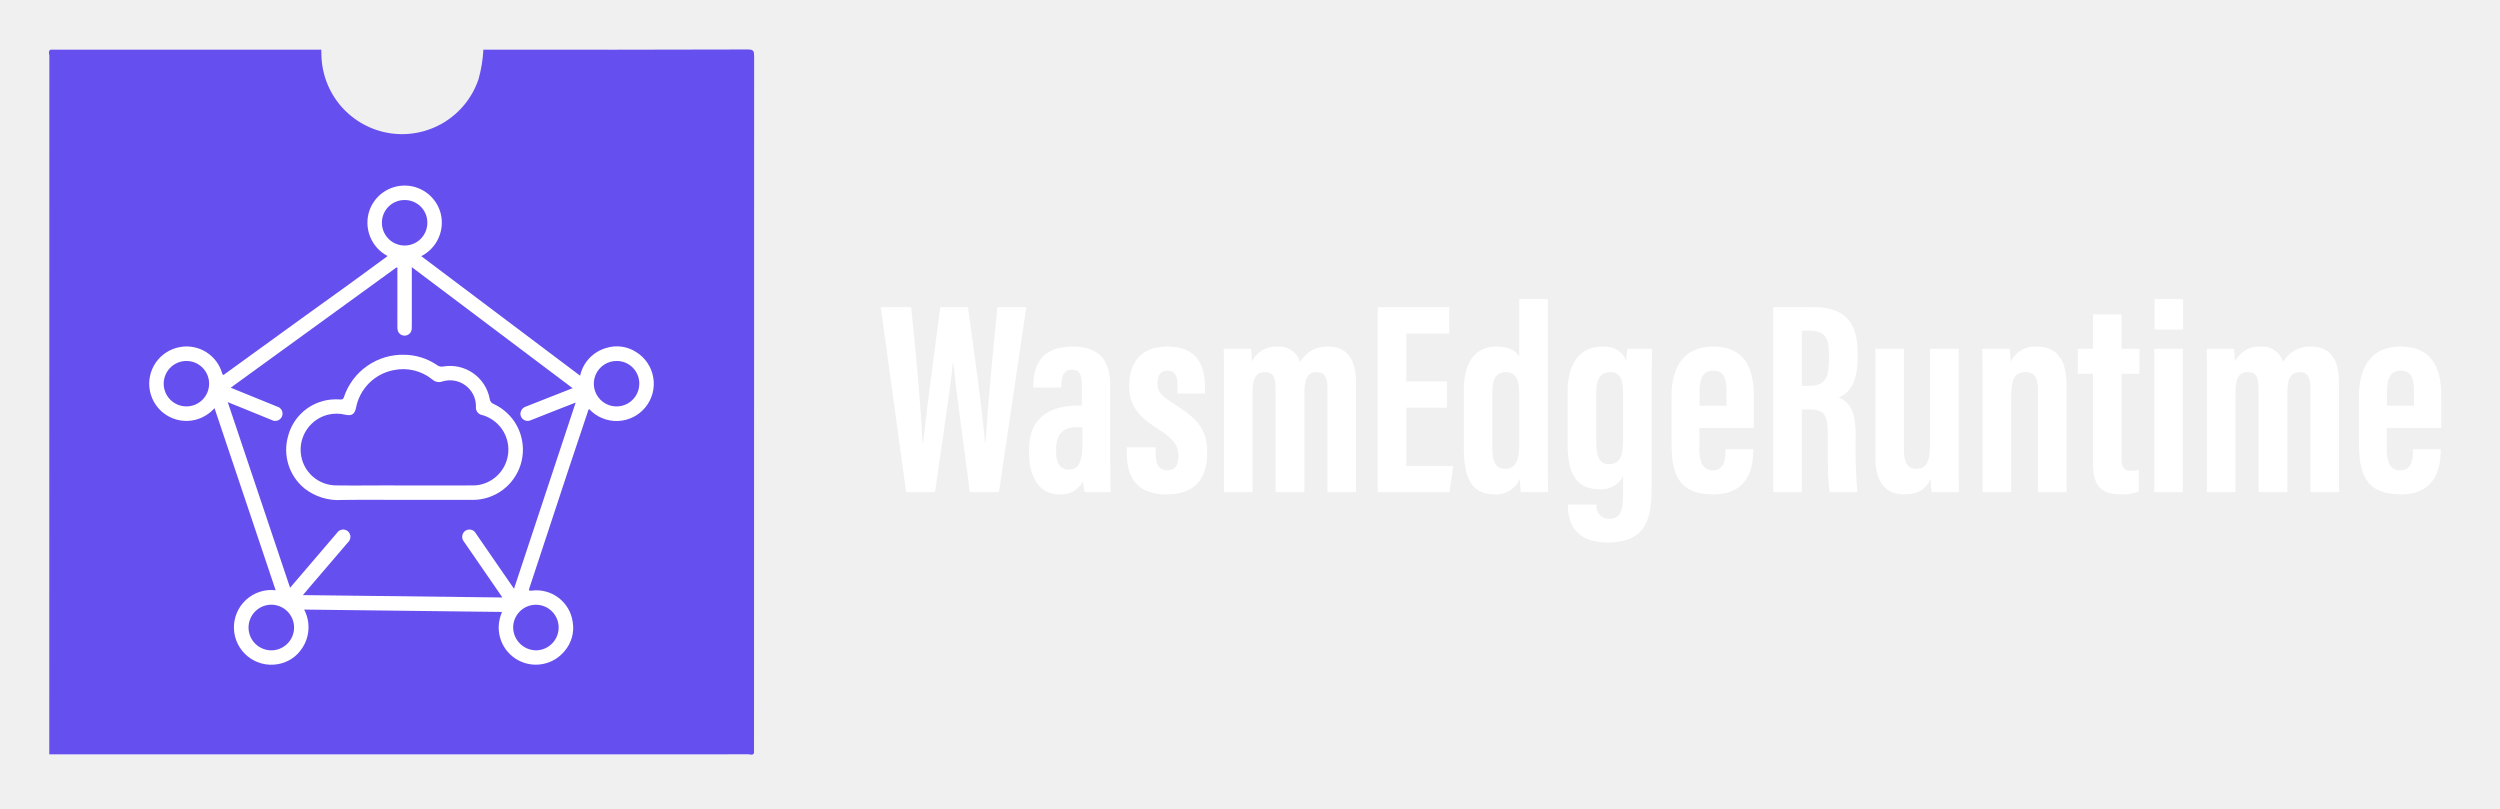
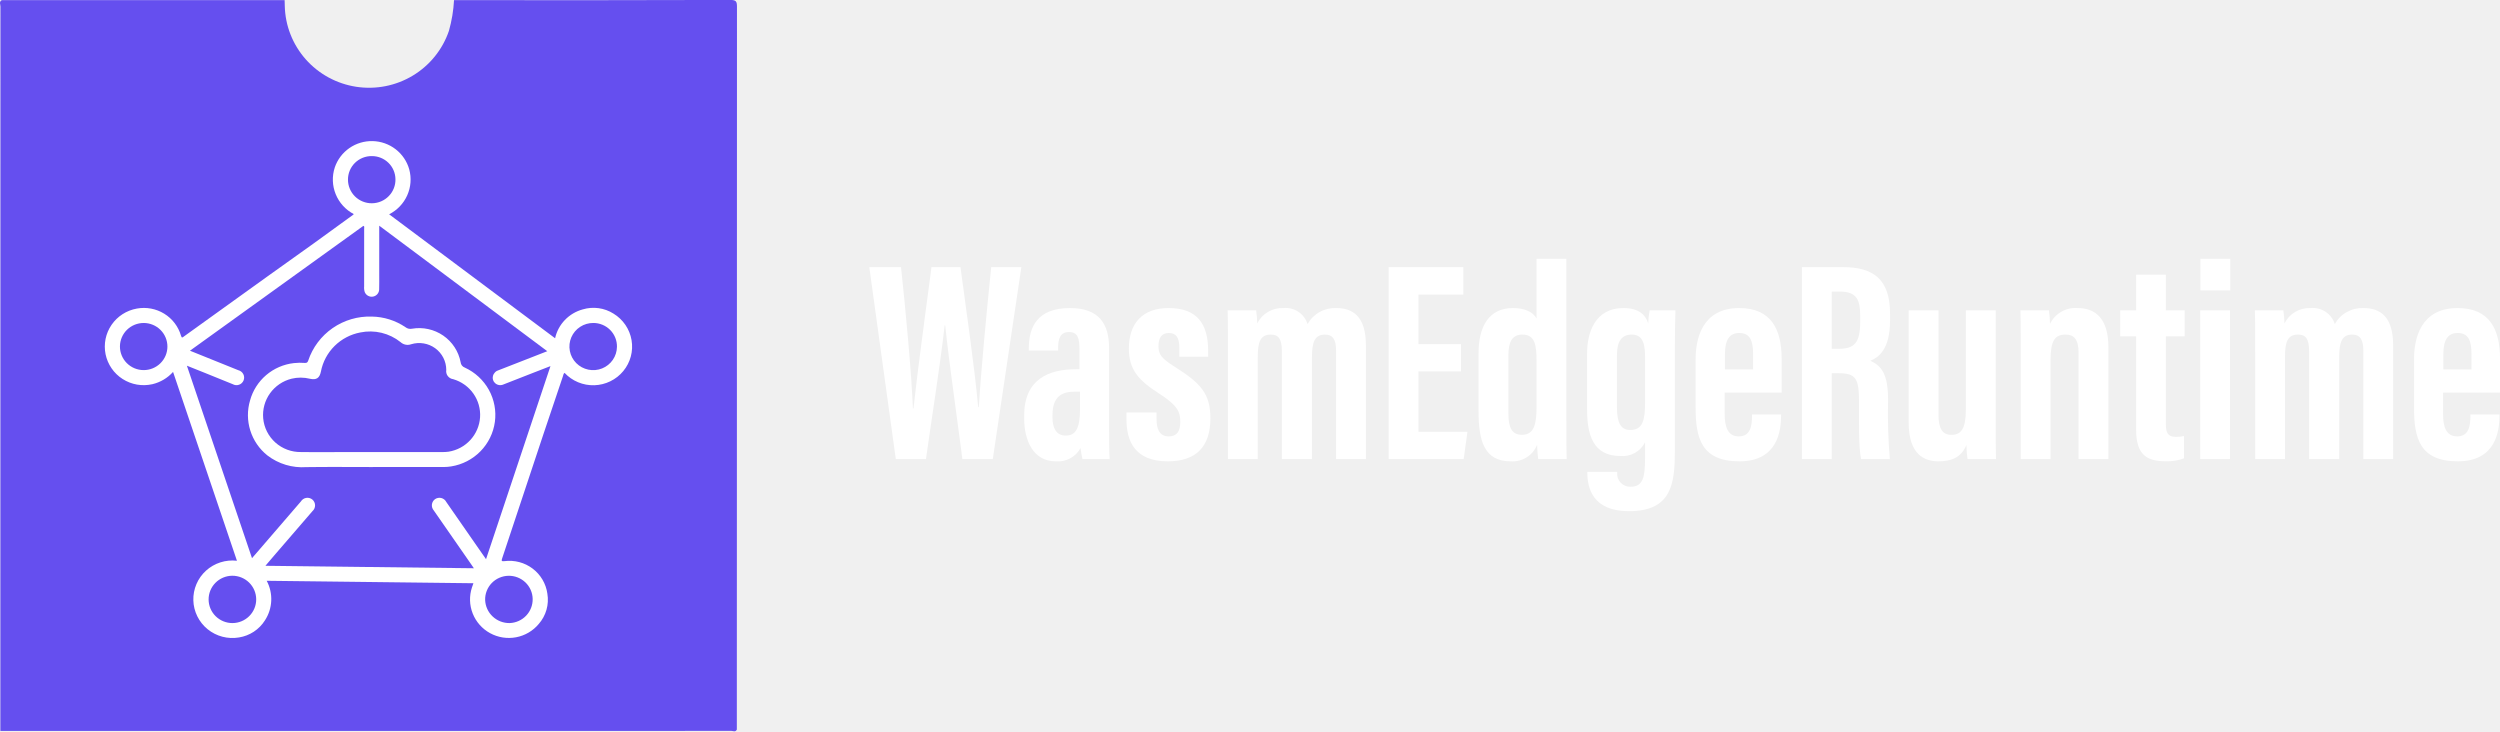
- <svg xmlns="http://www.w3.org/2000/svg" width="198" height="64" viewBox="0 0 198 64" fill="none">
-   <path d="M59.214 3.918C52.237 3.938 45.261 3.943 38.284 3.932C38.242 4.725 38.113 5.511 37.898 6.276C37.418 7.701 36.45 8.911 35.165 9.693C33.881 10.474 32.361 10.778 30.875 10.55C29.389 10.321 28.03 9.576 27.039 8.445C26.048 7.314 25.488 5.869 25.457 4.366C25.454 4.221 25.449 4.076 25.445 3.932H4.011C3.784 4.053 3.909 4.262 3.909 4.421C3.902 22.863 3.9 41.304 3.902 59.745H52.809C54.967 59.745 57.125 59.748 59.283 59.739C59.424 59.738 59.62 59.861 59.718 59.636C59.718 41.244 59.722 22.852 59.728 4.46C59.729 4.045 59.681 3.917 59.214 3.918Z" fill="#654FEF" />
-   <path d="M16.99 32.326C16.576 32.792 16.028 33.12 15.421 33.263C15.038 33.351 14.641 33.361 14.254 33.293C13.867 33.225 13.497 33.08 13.167 32.867C12.836 32.654 12.552 32.377 12.331 32.052C12.109 31.727 11.954 31.362 11.876 30.976C11.798 30.591 11.797 30.194 11.875 29.809C11.952 29.423 12.106 29.057 12.327 28.732C12.548 28.407 12.832 28.13 13.162 27.916C13.492 27.702 13.861 27.556 14.248 27.488C14.963 27.356 15.702 27.495 16.32 27.878C16.938 28.261 17.392 28.861 17.592 29.56C17.655 29.769 17.709 29.693 17.815 29.616C19.922 28.088 22.029 26.562 24.138 25.037C25.311 24.189 26.49 23.35 27.662 22.502C28.658 21.781 29.648 21.052 30.64 20.325C30.657 20.309 30.672 20.291 30.686 20.272C30.065 19.943 29.581 19.406 29.318 18.755C29.054 18.104 29.029 17.381 29.246 16.713C29.446 16.114 29.834 15.595 30.351 15.232C30.869 14.869 31.489 14.682 32.121 14.698C32.752 14.714 33.363 14.932 33.861 15.32C34.36 15.709 34.72 16.247 34.89 16.856C35.068 17.516 35.014 18.217 34.736 18.842C34.459 19.467 33.975 19.977 33.366 20.288L45.944 29.754C46.059 29.23 46.316 28.748 46.686 28.36C47.056 27.971 47.525 27.692 48.042 27.55C48.43 27.433 48.839 27.401 49.24 27.457C49.642 27.512 50.026 27.654 50.368 27.872C50.728 28.092 51.037 28.387 51.273 28.736C51.51 29.085 51.669 29.482 51.739 29.898C51.81 30.314 51.79 30.74 51.682 31.148C51.574 31.556 51.38 31.936 51.113 32.262C50.845 32.589 50.511 32.854 50.133 33.041C49.754 33.227 49.34 33.33 48.918 33.343C48.496 33.356 48.077 33.278 47.688 33.115C47.298 32.953 46.949 32.708 46.662 32.399C46.575 32.461 46.568 32.567 46.539 32.654C46.037 34.147 45.538 35.641 45.041 37.136C44.003 40.279 42.966 43.423 41.931 46.567C41.867 46.76 41.884 46.8 42.101 46.778C42.862 46.677 43.631 46.882 44.242 47.347C44.852 47.811 45.253 48.499 45.358 49.259C45.428 49.67 45.405 50.091 45.291 50.492C45.178 50.892 44.978 51.263 44.704 51.577C44.267 52.106 43.659 52.465 42.985 52.592C42.312 52.72 41.614 52.608 41.014 52.276C40.414 51.944 39.949 51.413 39.699 50.774C39.449 50.136 39.43 49.43 39.646 48.779C39.676 48.685 39.71 48.593 39.755 48.465L24.087 48.278C24.337 48.749 24.456 49.278 24.431 49.81C24.407 50.343 24.241 50.859 23.95 51.306C23.735 51.65 23.448 51.943 23.11 52.167C22.772 52.391 22.39 52.54 21.989 52.605C21.571 52.677 21.142 52.658 20.732 52.55C20.321 52.442 19.939 52.246 19.61 51.977C19.282 51.708 19.015 51.371 18.828 50.99C18.641 50.609 18.539 50.192 18.527 49.768C18.516 49.343 18.596 48.921 18.762 48.531C18.928 48.14 19.176 47.789 19.489 47.503C19.803 47.216 20.174 47.001 20.578 46.87C20.982 46.74 21.41 46.698 21.831 46.748C20.219 41.946 18.611 37.155 16.99 32.326ZM18.271 30.706C19.521 31.214 20.729 31.703 21.936 32.196C22.017 32.215 22.092 32.252 22.157 32.303C22.222 32.355 22.275 32.419 22.313 32.493C22.351 32.567 22.373 32.648 22.377 32.73C22.381 32.813 22.367 32.896 22.336 32.973C22.306 33.05 22.259 33.119 22.199 33.176C22.139 33.234 22.068 33.278 21.99 33.305C21.912 33.332 21.828 33.343 21.746 33.335C21.663 33.328 21.584 33.303 21.512 33.262C20.811 32.978 20.112 32.69 19.412 32.405C18.971 32.225 18.527 32.048 18.039 31.851C19.691 36.773 21.326 41.644 22.974 46.55C23.087 46.419 23.173 46.319 23.258 46.219C24.399 44.885 25.54 43.551 26.68 42.217C26.724 42.145 26.783 42.084 26.853 42.037C26.922 41.99 27.001 41.959 27.084 41.946C27.167 41.932 27.252 41.937 27.333 41.96C27.413 41.983 27.488 42.022 27.552 42.077C27.615 42.132 27.666 42.199 27.7 42.275C27.735 42.351 27.753 42.433 27.753 42.517C27.753 42.6 27.736 42.682 27.702 42.758C27.668 42.835 27.618 42.903 27.556 42.958C26.593 44.083 25.63 45.208 24.666 46.333C24.449 46.587 24.235 46.843 23.99 47.132L39.788 47.32C39.688 47.172 39.619 47.069 39.549 46.967C38.614 45.612 37.68 44.257 36.746 42.901C36.693 42.84 36.654 42.768 36.63 42.69C36.606 42.613 36.599 42.531 36.608 42.45C36.617 42.37 36.643 42.292 36.684 42.222C36.725 42.152 36.78 42.091 36.846 42.043C36.914 41.995 36.992 41.963 37.075 41.948C37.157 41.933 37.242 41.936 37.323 41.957C37.404 41.978 37.48 42.016 37.545 42.069C37.61 42.121 37.662 42.188 37.699 42.263C38.42 43.311 39.142 44.359 39.865 45.406C40.137 45.8 40.41 46.193 40.71 46.628C42.344 41.694 43.961 36.811 45.593 31.883C45.114 32.07 44.684 32.237 44.254 32.406C43.512 32.698 42.77 32.99 42.029 33.284C41.926 33.331 41.812 33.347 41.7 33.329C41.588 33.312 41.483 33.261 41.4 33.185C41.324 33.119 41.268 33.032 41.239 32.936C41.209 32.84 41.207 32.737 41.233 32.64C41.261 32.531 41.317 32.431 41.397 32.351C41.476 32.271 41.576 32.214 41.685 32.186C42.404 31.903 43.122 31.621 43.84 31.338C44.332 31.145 44.824 30.951 45.352 30.744L32.616 21.158C32.616 22.442 32.616 23.656 32.616 24.87C32.616 25.261 32.622 25.652 32.61 26.043C32.604 26.171 32.554 26.293 32.47 26.39C32.386 26.486 32.271 26.551 32.145 26.574C32.019 26.597 31.889 26.576 31.776 26.516C31.663 26.455 31.573 26.358 31.523 26.241C31.475 26.098 31.458 25.948 31.472 25.798C31.471 24.317 31.474 22.835 31.473 21.354C31.473 21.296 31.516 21.22 31.415 21.171L18.271 30.706ZM50.632 30.405C50.636 30.168 50.593 29.933 50.505 29.713C50.417 29.492 50.286 29.292 50.12 29.123C49.954 28.954 49.756 28.819 49.537 28.727C49.319 28.636 49.084 28.588 48.847 28.588C48.491 28.585 48.142 28.687 47.844 28.883C47.546 29.078 47.312 29.357 47.173 29.685C47.034 30.013 46.995 30.375 47.061 30.725C47.128 31.075 47.296 31.397 47.546 31.651C47.796 31.905 48.115 32.08 48.464 32.153C48.813 32.225 49.175 32.193 49.505 32.059C49.836 31.926 50.119 31.698 50.32 31.403C50.52 31.109 50.629 30.762 50.632 30.405V30.405ZM16.563 30.39C16.563 29.914 16.375 29.457 16.04 29.12C15.704 28.782 15.249 28.591 14.773 28.589C14.297 28.586 13.839 28.773 13.5 29.107C13.162 29.441 12.969 29.896 12.964 30.372C12.962 30.609 13.007 30.843 13.096 31.063C13.185 31.283 13.316 31.483 13.483 31.651C13.649 31.82 13.847 31.954 14.065 32.046C14.283 32.138 14.518 32.186 14.755 32.187C14.991 32.188 15.226 32.143 15.445 32.053C15.665 31.963 15.864 31.831 16.032 31.664C16.2 31.497 16.333 31.299 16.424 31.08C16.515 30.861 16.562 30.627 16.563 30.39V30.39ZM32.055 15.843C31.818 15.84 31.582 15.884 31.363 15.973C31.143 16.062 30.943 16.194 30.775 16.361C30.607 16.528 30.474 16.726 30.383 16.945C30.292 17.164 30.246 17.399 30.247 17.636C30.246 17.875 30.292 18.111 30.383 18.332C30.474 18.552 30.608 18.753 30.777 18.921C30.946 19.09 31.146 19.223 31.367 19.313C31.588 19.403 31.825 19.448 32.064 19.446C32.302 19.443 32.538 19.394 32.757 19.299C32.977 19.205 33.175 19.068 33.341 18.896C33.506 18.725 33.636 18.522 33.723 18.3C33.81 18.077 33.851 17.84 33.845 17.602C33.839 17.131 33.647 16.683 33.312 16.354C32.976 16.024 32.525 15.841 32.055 15.842V15.843ZM44.245 49.664C44.241 49.427 44.19 49.193 44.094 48.975C43.999 48.758 43.862 48.562 43.691 48.398C43.52 48.233 43.318 48.104 43.097 48.018C42.876 47.932 42.64 47.891 42.403 47.896C42.166 47.901 41.932 47.953 41.715 48.049C41.498 48.145 41.303 48.283 41.139 48.455C40.975 48.627 40.847 48.829 40.762 49.05C40.677 49.272 40.636 49.508 40.642 49.745C40.66 50.223 40.865 50.675 41.212 51.005C41.559 51.334 42.022 51.515 42.5 51.507C42.975 51.49 43.423 51.287 43.749 50.942C44.076 50.597 44.254 50.139 44.245 49.664V49.664ZM21.467 47.892C20.99 47.899 20.535 48.094 20.201 48.434C19.867 48.775 19.681 49.234 19.684 49.711C19.687 50.188 19.878 50.645 20.217 50.981C20.555 51.318 21.012 51.507 21.489 51.508C21.727 51.507 21.963 51.459 22.182 51.367C22.401 51.276 22.601 51.141 22.768 50.972C22.935 50.803 23.068 50.603 23.157 50.383C23.247 50.162 23.293 49.926 23.291 49.689C23.29 49.451 23.241 49.215 23.149 48.996C23.056 48.777 22.921 48.579 22.752 48.412C22.582 48.245 22.381 48.113 22.161 48.024C21.941 47.935 21.704 47.89 21.467 47.892Z" fill="white" />
-   <path d="M32.133 39.591C30.453 39.591 28.772 39.573 27.091 39.597C26.029 39.672 24.976 39.353 24.134 38.7C23.526 38.209 23.076 37.547 22.843 36.799C22.61 36.052 22.605 35.252 22.827 34.501C23.032 33.748 23.458 33.074 24.05 32.566C24.642 32.058 25.374 31.74 26.149 31.652C26.422 31.621 26.697 31.617 26.971 31.639C27.113 31.644 27.18 31.619 27.233 31.465C27.566 30.458 28.215 29.586 29.085 28.979C29.954 28.372 30.997 28.063 32.057 28.099C32.969 28.114 33.857 28.398 34.61 28.913C34.677 28.966 34.755 29.004 34.839 29.023C34.922 29.043 35.009 29.045 35.093 29.028C35.921 28.883 36.773 29.07 37.464 29.549C38.154 30.028 38.629 30.759 38.784 31.585C38.793 31.677 38.827 31.764 38.883 31.836C38.939 31.909 39.014 31.964 39.1 31.995C39.875 32.352 40.514 32.948 40.925 33.696C41.335 34.444 41.494 35.304 41.379 36.149C41.264 36.994 40.88 37.78 40.285 38.391C39.689 39.002 38.913 39.405 38.071 39.541C37.883 39.573 37.692 39.589 37.501 39.59C36.602 39.592 35.703 39.59 34.804 39.59C33.914 39.59 33.024 39.59 32.133 39.59L32.133 39.591ZM32.725 38.448C33.491 38.448 34.257 38.448 35.022 38.448C35.797 38.448 36.571 38.449 37.345 38.446C37.519 38.452 37.694 38.443 37.867 38.418C38.505 38.317 39.09 38.001 39.524 37.523C39.959 37.045 40.218 36.434 40.258 35.789C40.299 35.144 40.119 34.505 39.748 33.976C39.377 33.447 38.837 33.06 38.217 32.879C38.136 32.868 38.058 32.841 37.987 32.799C37.917 32.758 37.855 32.702 37.807 32.636C37.758 32.57 37.723 32.495 37.704 32.415C37.685 32.335 37.683 32.253 37.696 32.172C37.696 31.85 37.62 31.533 37.475 31.246C37.33 30.96 37.119 30.711 36.86 30.52C36.601 30.33 36.301 30.202 35.984 30.149C35.667 30.096 35.342 30.117 35.035 30.213C34.9 30.262 34.754 30.273 34.613 30.245C34.472 30.216 34.342 30.15 34.236 30.053C33.814 29.711 33.321 29.467 32.793 29.339C32.265 29.211 31.715 29.202 31.183 29.312C30.443 29.453 29.762 29.814 29.229 30.347C28.696 30.881 28.336 31.562 28.195 32.302C28.097 32.8 27.846 32.96 27.361 32.848C26.907 32.734 26.431 32.733 25.976 32.843C25.316 33.008 24.736 33.403 24.341 33.957C23.946 34.511 23.761 35.187 23.82 35.865C23.883 36.578 24.214 37.24 24.745 37.719C25.277 38.197 25.97 38.457 26.686 38.445C27.109 38.446 27.532 38.458 27.956 38.454C29.546 38.44 31.135 38.448 32.725 38.448V38.448Z" fill="white" />
-   <path d="M71.765 38.979L69.758 24.325H72.161C72.5 27.487 72.951 32.349 73.064 35.116H73.105C73.441 32.014 74.054 27.535 74.469 24.325H76.668C77.103 27.643 77.713 31.782 78.01 35.015H78.057C78.23 32.153 78.659 27.645 78.997 24.325H81.282L79.117 38.979H76.811C76.397 35.693 75.823 31.784 75.51 28.769H75.468C75.128 31.848 74.489 35.82 74.051 38.979H71.765Z" fill="white" />
-   <path d="M87.93 36.654C87.93 37.37 87.933 38.547 87.974 38.979H85.909C85.863 38.766 85.783 38.308 85.764 38.147C85.583 38.478 85.309 38.75 84.977 38.929C84.644 39.108 84.266 39.187 83.89 39.155C82.183 39.155 81.494 37.573 81.494 35.86V35.662C81.494 32.864 83.379 32.12 85.426 32.12H85.686V30.671C85.686 29.781 85.58 29.281 84.891 29.281C84.222 29.281 84.067 29.803 84.067 30.508V30.694H81.845V30.547C81.845 28.904 82.476 27.448 84.972 27.448C87.163 27.448 87.93 28.657 87.93 30.492V36.654ZM85.728 33.832H85.351C84.32 33.832 83.641 34.222 83.641 35.638V35.816C83.641 36.617 83.932 37.187 84.637 37.187C85.393 37.187 85.728 36.664 85.728 35.133V33.832Z" fill="white" />
-   <path d="M91.529 35.425V35.944C91.529 36.644 91.726 37.25 92.449 37.25C93.063 37.25 93.326 36.877 93.326 36.12C93.326 35.387 93.118 34.88 91.743 33.993C90.182 32.989 89.43 32.166 89.43 30.542C89.43 28.622 90.461 27.448 92.438 27.448C94.584 27.448 95.437 28.632 95.437 30.713V31.167H93.254V30.467C93.254 29.677 92.989 29.353 92.452 29.353C91.895 29.353 91.674 29.758 91.674 30.358C91.674 30.993 91.887 31.283 92.919 31.943C94.907 33.207 95.608 34.011 95.608 35.87C95.608 38.044 94.517 39.155 92.383 39.155C89.831 39.155 89.247 37.551 89.247 35.93V35.425H91.529Z" fill="white" />
-   <path d="M96.938 30.916C96.938 28.656 96.938 28.137 96.916 27.624H99.074C99.125 27.955 99.153 28.289 99.156 28.624C99.339 28.255 99.624 27.948 99.978 27.739C100.333 27.53 100.74 27.429 101.151 27.448C101.549 27.411 101.948 27.513 102.279 27.736C102.611 27.96 102.855 28.291 102.971 28.673C103.185 28.287 103.502 27.967 103.887 27.751C104.272 27.535 104.71 27.43 105.152 27.448C106.385 27.448 107.394 28.07 107.394 30.289V38.979H105.134V30.702C105.134 29.91 104.925 29.474 104.289 29.474C103.494 29.474 103.306 30.09 103.306 31.211V38.979H101.026V30.756C101.026 29.722 100.719 29.474 100.176 29.474C99.37 29.474 99.198 30.095 99.198 31.179V38.979H96.938V30.916Z" fill="white" />
-   <path d="M114.599 32.285H111.378V36.901H115.091L114.804 38.979H109.118V24.325H114.777V26.422H111.378V30.206H114.599L114.599 32.285Z" fill="white" />
-   <path d="M122.587 23.686V35.831C122.587 37.561 122.587 38.362 122.609 38.979H120.451C120.409 38.693 120.368 38.079 120.368 37.899C120.21 38.294 119.931 38.627 119.571 38.853C119.211 39.079 118.789 39.184 118.366 39.155C116.326 39.155 115.932 37.527 115.932 35.327V30.881C115.932 28.906 116.686 27.448 118.538 27.448C119.296 27.448 120.016 27.671 120.327 28.249V23.686H122.587ZM118.195 31.021V35.51C118.195 36.558 118.443 37.129 119.223 37.129C120.147 37.129 120.327 36.302 120.327 35.005V31.511C120.327 30.282 120.215 29.474 119.251 29.474C118.465 29.474 118.195 30.07 118.195 31.021V31.021Z" fill="white" />
-   <path d="M130.81 38.346C130.81 40.864 130.567 42.962 127.333 42.962C124.63 42.962 124.175 41.265 124.175 40.006V39.959H126.438V40.009C126.424 40.149 126.44 40.291 126.485 40.424C126.53 40.557 126.603 40.68 126.7 40.783C126.796 40.886 126.913 40.967 127.043 41.021C127.174 41.075 127.314 41.1 127.455 41.096C128.393 41.096 128.55 40.376 128.55 38.944V37.704C128.38 38.046 128.11 38.328 127.776 38.514C127.443 38.701 127.061 38.782 126.68 38.747C124.611 38.747 124.158 37.139 124.158 35.189V30.9C124.158 29.356 124.739 27.448 126.919 27.448C128.113 27.448 128.603 28.005 128.793 28.625C128.799 28.289 128.834 27.954 128.897 27.624H130.854C130.832 28.324 130.81 29.264 130.81 30.461L130.81 38.346ZM126.421 31.038V35.024C126.421 36.178 126.691 36.761 127.425 36.761C128.389 36.761 128.553 36.002 128.553 34.61V31.283C128.553 30.317 128.455 29.474 127.542 29.474C126.818 29.474 126.421 29.937 126.421 31.038Z" fill="white" />
-   <path d="M134.587 33.903V35.571C134.587 36.448 134.79 37.25 135.647 37.25C136.548 37.25 136.659 36.444 136.659 35.628V35.574H138.861V35.625C138.861 36.817 138.607 39.155 135.7 39.155C132.808 39.155 132.384 37.363 132.384 35.068V31.347C132.384 29.794 132.874 27.448 135.689 27.448C138.113 27.448 138.902 29.083 138.902 31.33V33.903H134.587ZM136.739 32.133V30.971C136.739 29.921 136.497 29.353 135.686 29.353C134.958 29.353 134.606 29.87 134.606 30.973V32.133H136.739Z" fill="white" />
-   <path d="M142.701 32.426V38.979H140.44V24.325H143.571C145.801 24.325 147.117 25.218 147.117 27.856V28.414C147.117 30.666 146.193 31.239 145.626 31.471C146.48 31.872 146.969 32.488 146.969 34.477C146.93 35.979 146.975 37.482 147.103 38.979H144.92C144.726 38.094 144.767 35.687 144.767 34.622C144.767 32.836 144.537 32.426 143.225 32.426H142.701ZM142.701 30.56H143.219C144.415 30.56 144.854 30.109 144.854 28.516V28.013C144.854 26.88 144.62 26.191 143.339 26.191H142.701V30.56Z" fill="white" />
-   <path d="M155.125 35.663C155.125 37.333 155.125 38.384 155.147 38.979H152.989C152.938 38.623 152.91 38.263 152.906 37.903C152.505 38.895 151.717 39.155 150.788 39.155C149.731 39.155 148.53 38.648 148.53 36.2V27.624H150.79V35.614C150.79 36.658 151.091 37.132 151.769 37.132C152.506 37.132 152.865 36.668 152.865 35.19V27.624H155.125L155.125 35.663Z" fill="white" />
-   <path d="M157.022 31.127C157.022 28.82 157.022 28.139 157 27.624H159.158C159.209 27.966 159.237 28.311 159.241 28.657C159.427 28.268 159.727 27.944 160.101 27.729C160.474 27.513 160.904 27.415 161.334 27.448C162.715 27.448 163.667 28.287 163.667 30.432V38.979H161.406V30.859C161.406 29.834 161.053 29.474 160.43 29.474C159.625 29.474 159.282 29.902 159.282 31.444V38.979H157.022V31.127Z" fill="white" />
-   <path d="M164.561 27.624H165.767V24.898H168.024V27.624H169.448V29.606H168.024V36.32C168.024 36.857 168.098 37.286 168.783 37.286C168.991 37.29 169.198 37.268 169.399 37.22V38.924C168.96 39.092 168.491 39.168 168.02 39.15C166.601 39.15 165.767 38.691 165.767 36.725V29.606H164.561V27.624Z" fill="white" />
-   <path d="M170.622 27.624H172.883V38.979H170.622V27.624ZM170.642 23.686H172.902V26.101H170.642V23.686Z" fill="white" />
-   <path d="M174.79 30.916C174.79 28.656 174.79 28.136 174.768 27.624H176.927C176.978 27.955 177.005 28.289 177.009 28.624C177.191 28.255 177.477 27.948 177.831 27.739C178.186 27.53 178.593 27.429 179.004 27.448C179.402 27.411 179.801 27.513 180.132 27.736C180.464 27.96 180.708 28.291 180.823 28.673C181.037 28.287 181.355 27.967 181.74 27.751C182.125 27.535 182.563 27.43 183.005 27.448C184.238 27.448 185.247 28.07 185.247 30.289V38.979H182.987V30.702C182.987 29.91 182.778 29.474 182.142 29.474C181.347 29.474 181.158 30.09 181.158 31.211V38.979H178.879V30.756C178.879 29.722 178.572 29.474 178.029 29.474C177.222 29.474 177.05 30.095 177.05 31.179V38.979H174.79V30.916Z" fill="white" />
-   <path d="M189.033 33.903V35.571C189.033 36.448 189.235 37.25 190.094 37.25C190.994 37.25 191.105 36.444 191.105 35.628V35.574H193.307V35.625C193.307 36.817 193.053 39.155 190.146 39.155C187.254 39.155 186.83 37.363 186.83 35.068V31.347C186.83 29.794 187.32 27.448 190.135 27.448C192.559 27.448 193.348 29.083 193.348 31.33V33.903H189.033ZM191.185 32.133V30.971C191.185 29.921 190.943 29.353 190.132 29.353C189.404 29.353 189.052 29.87 189.052 30.973V32.133H191.185Z" fill="white" />
+ <svg xmlns="http://www.w3.org/2000/svg" fill="none" viewBox="4.52 -0.46 221.05 64.66">
+   <path d="M69.083 -0.464C60.943 -0.441 52.804 -0.435 44.665 -0.448C44.616 0.47 44.465 1.381 44.215 2.266C43.654 3.916 42.525 5.317 41.026 6.222C39.527 7.127 37.755 7.478 36.021 7.214C34.287 6.949 32.702 6.086 31.546 4.777C30.39 3.467 29.736 1.795 29.7 0.054C29.696 -0.113 29.691 -0.281 29.686 -0.448H4.68C4.414 -0.308 4.561 -0.065 4.561 0.119C4.552 21.469 4.55 42.819 4.553 64.17H61.611C64.128 64.17 66.646 64.173 69.163 64.162C69.328 64.161 69.557 64.304 69.671 64.044C69.671 42.75 69.675 21.457 69.683 0.164C69.684 -0.317 69.627 -0.466 69.083 -0.464Z" fill="#654FEF" />
+   <path d="M19.822 32.425C19.339 32.965 18.7 33.344 17.992 33.511C17.544 33.612 17.081 33.623 16.63 33.545C16.178 33.466 15.747 33.298 15.361 33.051C14.976 32.805 14.644 32.484 14.386 32.108C14.127 31.732 13.947 31.309 13.855 30.863C13.764 30.417 13.764 29.957 13.854 29.511C13.944 29.065 14.124 28.641 14.382 28.265C14.639 27.888 14.971 27.567 15.356 27.319C15.741 27.072 16.171 26.903 16.623 26.823C17.457 26.671 18.319 26.832 19.04 27.276C19.761 27.719 20.29 28.413 20.524 29.223C20.597 29.465 20.661 29.376 20.784 29.288C23.242 27.519 25.701 25.752 28.161 23.986C29.529 23.005 30.905 22.034 32.272 21.051C33.434 20.217 34.589 19.372 35.746 18.531C35.766 18.513 35.785 18.492 35.8 18.47C35.076 18.089 34.511 17.467 34.204 16.713C33.897 15.96 33.867 15.123 34.12 14.35C34.354 13.656 34.806 13.055 35.41 12.634C36.013 12.214 36.737 11.998 37.474 12.016C38.211 12.034 38.923 12.287 39.505 12.737C40.086 13.187 40.507 13.81 40.705 14.515C40.913 15.279 40.849 16.091 40.526 16.814C40.202 17.538 39.638 18.128 38.927 18.488L53.601 29.448C53.736 28.841 54.035 28.283 54.467 27.833C54.898 27.384 55.445 27.06 56.049 26.896C56.502 26.761 56.978 26.724 57.447 26.788C57.915 26.852 58.364 27.016 58.763 27.268C59.183 27.523 59.543 27.864 59.819 28.269C60.095 28.674 60.28 29.132 60.362 29.614C60.445 30.095 60.422 30.589 60.296 31.061C60.17 31.533 59.943 31.973 59.631 32.351C59.319 32.729 58.93 33.036 58.488 33.252C58.046 33.468 57.563 33.588 57.071 33.603C56.579 33.618 56.09 33.528 55.635 33.339C55.181 33.151 54.773 32.867 54.439 32.509C54.337 32.582 54.329 32.704 54.295 32.805C53.709 34.533 53.127 36.263 52.548 37.994C51.337 41.633 50.127 45.272 48.92 48.912C48.845 49.136 48.864 49.182 49.118 49.157C50.005 49.04 50.903 49.277 51.615 49.815C52.327 50.353 52.796 51.149 52.918 52.029C52.999 52.505 52.972 52.992 52.84 53.456C52.708 53.92 52.474 54.35 52.155 54.713C51.645 55.325 50.936 55.741 50.15 55.888C49.364 56.036 48.55 55.907 47.85 55.522C47.15 55.138 46.608 54.523 46.316 53.784C46.024 53.044 46.002 52.227 46.253 51.474C46.289 51.365 46.329 51.258 46.381 51.11L28.102 50.893C28.393 51.438 28.531 52.051 28.503 52.668C28.475 53.284 28.281 53.882 27.942 54.399C27.69 54.797 27.356 55.137 26.962 55.396C26.567 55.655 26.122 55.828 25.654 55.903C25.166 55.986 24.666 55.965 24.187 55.839C23.708 55.714 23.262 55.488 22.878 55.176C22.495 54.865 22.184 54.475 21.966 54.034C21.748 53.592 21.628 53.109 21.615 52.618C21.602 52.127 21.695 51.638 21.889 51.186C22.082 50.733 22.372 50.328 22.737 49.996C23.103 49.664 23.536 49.415 24.008 49.264C24.479 49.113 24.978 49.065 25.47 49.122C23.589 43.563 21.713 38.016 19.822 32.425ZM21.316 30.55C22.775 31.138 24.184 31.704 25.592 32.274C25.686 32.297 25.774 32.34 25.85 32.399C25.925 32.459 25.988 32.533 26.032 32.619C26.076 32.704 26.102 32.797 26.106 32.893C26.111 32.989 26.095 33.085 26.059 33.174C26.023 33.263 25.969 33.343 25.899 33.41C25.829 33.476 25.746 33.527 25.655 33.559C25.564 33.59 25.466 33.602 25.37 33.594C25.274 33.585 25.181 33.556 25.097 33.508C24.279 33.18 23.464 32.846 22.648 32.516C22.132 32.308 21.615 32.103 21.045 31.875C22.973 37.574 24.881 43.213 26.802 48.893C26.934 48.741 27.035 48.626 27.134 48.51C28.465 46.965 29.796 45.421 31.127 43.876C31.178 43.793 31.247 43.722 31.328 43.668C31.409 43.614 31.501 43.578 31.598 43.562C31.695 43.547 31.794 43.553 31.888 43.579C31.982 43.605 32.07 43.651 32.144 43.714C32.218 43.777 32.276 43.856 32.317 43.944C32.357 44.031 32.378 44.127 32.379 44.223C32.379 44.32 32.359 44.415 32.319 44.503C32.279 44.592 32.221 44.67 32.148 44.734C31.025 46.037 29.901 47.339 28.778 48.641C28.524 48.935 28.274 49.232 27.989 49.567L46.42 49.785C46.303 49.613 46.222 49.494 46.14 49.376C45.05 47.807 43.96 46.238 42.87 44.669C42.809 44.598 42.763 44.514 42.735 44.425C42.707 44.335 42.699 44.24 42.709 44.147C42.72 44.053 42.751 43.963 42.798 43.882C42.846 43.801 42.91 43.73 42.986 43.675C43.066 43.62 43.158 43.582 43.254 43.565C43.35 43.547 43.449 43.551 43.543 43.575C43.638 43.599 43.726 43.644 43.802 43.705C43.878 43.766 43.939 43.842 43.983 43.929C44.824 45.143 45.666 46.356 46.51 47.568C46.827 48.024 47.144 48.48 47.495 48.983C49.402 43.271 51.288 37.618 53.192 31.912C52.634 32.129 52.131 32.322 51.63 32.518C50.764 32.855 49.899 33.194 49.034 33.534C48.914 33.589 48.78 33.607 48.649 33.587C48.519 33.566 48.397 33.508 48.3 33.419C48.211 33.343 48.146 33.243 48.112 33.132C48.077 33.02 48.075 32.901 48.105 32.789C48.137 32.662 48.203 32.547 48.296 32.454C48.389 32.361 48.505 32.296 48.633 32.263C49.471 31.936 50.309 31.609 51.147 31.282C51.721 31.058 52.294 30.834 52.91 30.593L38.052 19.496C38.052 20.982 38.052 22.387 38.052 23.793C38.052 24.246 38.059 24.699 38.045 25.151C38.038 25.299 37.98 25.441 37.882 25.552C37.783 25.664 37.649 25.739 37.502 25.766C37.355 25.792 37.203 25.768 37.072 25.698C36.94 25.628 36.836 25.516 36.776 25.38C36.721 25.215 36.7 25.041 36.717 24.867C36.716 23.152 36.719 21.437 36.719 19.722C36.719 19.655 36.769 19.567 36.651 19.51L21.316 30.55ZM59.071 30.201C59.076 29.927 59.025 29.654 58.922 29.399C58.82 29.145 58.667 28.913 58.474 28.717C58.28 28.521 58.048 28.365 57.794 28.259C57.538 28.153 57.265 28.098 56.988 28.097C56.572 28.094 56.165 28.212 55.818 28.439C55.47 28.665 55.198 28.988 55.035 29.367C54.873 29.747 54.827 30.166 54.905 30.571C54.982 30.977 55.179 31.35 55.47 31.644C55.762 31.938 56.134 32.14 56.541 32.224C56.948 32.309 57.371 32.271 57.756 32.117C58.142 31.962 58.472 31.698 58.706 31.357C58.94 31.016 59.067 30.614 59.071 30.201V30.201ZM19.323 30.184C19.324 29.633 19.104 29.104 18.713 28.713C18.322 28.322 17.79 28.101 17.235 28.098C16.68 28.096 16.146 28.311 15.75 28.698C15.355 29.085 15.13 29.612 15.125 30.163C15.123 30.437 15.175 30.709 15.279 30.963C15.382 31.217 15.536 31.449 15.73 31.644C15.924 31.839 16.155 31.994 16.409 32.101C16.664 32.207 16.937 32.263 17.214 32.264C17.49 32.266 17.764 32.213 18.02 32.109C18.275 32.005 18.508 31.852 18.704 31.659C18.9 31.465 19.055 31.236 19.162 30.983C19.268 30.729 19.323 30.458 19.323 30.184V30.184ZM37.397 13.342C37.121 13.338 36.846 13.39 36.59 13.493C36.334 13.596 36.101 13.748 35.904 13.942C35.708 14.135 35.553 14.365 35.447 14.618C35.341 14.872 35.287 15.144 35.288 15.418C35.287 15.694 35.34 15.968 35.447 16.224C35.553 16.479 35.709 16.711 35.906 16.906C36.103 17.101 36.338 17.255 36.595 17.359C36.853 17.463 37.129 17.516 37.408 17.513C37.686 17.51 37.961 17.453 38.217 17.344C38.473 17.235 38.704 17.076 38.897 16.877C39.091 16.679 39.242 16.444 39.343 16.186C39.445 15.929 39.493 15.654 39.486 15.378C39.478 14.834 39.255 14.315 38.864 13.934C38.472 13.552 37.945 13.339 37.397 13.342V13.342ZM51.619 52.498C51.614 52.224 51.554 51.953 51.444 51.701C51.333 51.45 51.173 51.222 50.973 51.032C50.773 50.842 50.538 50.693 50.28 50.593C50.022 50.493 49.747 50.445 49.47 50.451C49.194 50.458 48.921 50.518 48.668 50.629C48.415 50.74 48.186 50.899 47.995 51.098C47.804 51.297 47.655 51.531 47.556 51.788C47.456 52.044 47.409 52.317 47.416 52.592C47.437 53.145 47.675 53.669 48.081 54.05C48.486 54.432 49.025 54.641 49.584 54.632C50.137 54.612 50.66 54.377 51.041 53.978C51.422 53.579 51.629 53.047 51.619 52.498V52.498ZM25.044 50.447C24.488 50.454 23.957 50.68 23.567 51.075C23.178 51.469 22.961 52.001 22.965 52.553C22.968 53.105 23.192 53.634 23.586 54.023C23.981 54.413 24.514 54.632 25.071 54.633C25.349 54.632 25.623 54.577 25.879 54.47C26.135 54.364 26.367 54.208 26.562 54.013C26.758 53.817 26.912 53.585 27.017 53.33C27.122 53.075 27.175 52.802 27.173 52.527C27.171 52.251 27.115 51.979 27.007 51.725C26.899 51.471 26.741 51.242 26.544 51.048C26.346 50.855 26.112 50.703 25.855 50.599C25.597 50.496 25.322 50.444 25.044 50.447Z" fill="white" />
+   <path d="M37.489 40.836C35.528 40.836 33.567 40.815 31.607 40.843C30.367 40.931 29.139 40.561 28.157 39.805C27.446 39.236 26.922 38.47 26.651 37.604C26.379 36.739 26.372 35.813 26.631 34.944C26.87 34.072 27.368 33.291 28.058 32.703C28.75 32.115 29.602 31.746 30.507 31.645C30.826 31.609 31.147 31.604 31.466 31.63C31.632 31.635 31.71 31.607 31.772 31.428C32.16 30.262 32.918 29.253 33.932 28.55C34.947 27.847 36.163 27.49 37.399 27.531C38.464 27.549 39.499 27.877 40.378 28.474C40.457 28.535 40.548 28.579 40.645 28.602C40.743 28.625 40.844 28.626 40.942 28.606C41.908 28.439 42.902 28.656 43.708 29.21C44.514 29.764 45.067 30.611 45.248 31.567C45.258 31.673 45.298 31.774 45.363 31.858C45.428 31.942 45.516 32.006 45.617 32.042C46.521 32.455 47.267 33.146 47.746 34.011C48.224 34.877 48.41 35.873 48.276 36.851C48.141 37.83 47.694 38.74 46.999 39.447C46.304 40.154 45.399 40.621 44.416 40.779C44.196 40.815 43.974 40.834 43.751 40.834C42.702 40.837 41.654 40.835 40.605 40.835C39.566 40.835 38.528 40.835 37.489 40.835L37.489 40.836ZM38.179 39.513C39.072 39.513 39.966 39.513 40.859 39.513C41.763 39.513 42.666 39.514 43.569 39.511C43.773 39.517 43.977 39.507 44.179 39.479C44.923 39.361 45.605 38.995 46.111 38.442C46.618 37.889 46.92 37.181 46.968 36.434C47.016 35.688 46.806 34.948 46.373 34.336C45.94 33.723 45.31 33.276 44.587 33.066C44.492 33.053 44.401 33.022 44.319 32.973C44.236 32.925 44.165 32.86 44.108 32.784C44.051 32.708 44.011 32.621 43.989 32.528C43.966 32.436 43.963 32.34 43.979 32.247C43.978 31.874 43.89 31.508 43.721 31.175C43.551 30.843 43.306 30.555 43.004 30.334C42.702 30.114 42.352 29.967 41.982 29.905C41.612 29.843 41.232 29.868 40.874 29.978C40.717 30.035 40.546 30.048 40.382 30.015C40.218 29.983 40.065 29.906 39.942 29.794C39.449 29.398 38.874 29.116 38.258 28.967C37.642 28.819 37.001 28.808 36.38 28.936C35.517 29.099 34.722 29.517 34.1 30.134C33.479 30.752 33.058 31.54 32.894 32.398C32.78 32.974 32.486 33.159 31.922 33.029C31.391 32.898 30.837 32.896 30.305 33.024C29.535 33.215 28.859 33.672 28.398 34.313C27.937 34.954 27.722 35.738 27.791 36.522C27.864 37.347 28.249 38.114 28.869 38.669C29.49 39.223 30.299 39.523 31.133 39.51C31.627 39.51 32.121 39.524 32.616 39.52C34.47 39.503 36.325 39.513 38.179 39.513V39.513Z" fill="white" />
+   <path d="M83.726 40.128L81.384 23.161H84.188C84.583 26.823 85.11 32.452 85.241 35.656H85.289C85.682 32.063 86.396 26.878 86.881 23.161H89.446C89.954 27.003 90.665 31.796 91.012 35.538H91.067C91.268 32.224 91.769 27.006 92.164 23.161H94.829L92.303 40.128H89.612C89.13 36.323 88.46 31.798 88.094 28.307H88.046C87.649 31.872 86.904 36.471 86.393 40.128H83.726Z" fill="white" />
+   <path d="M102.585 37.436C102.585 38.264 102.588 39.628 102.636 40.128H100.228C100.173 39.881 100.08 39.351 100.058 39.164C99.847 39.548 99.528 39.863 99.139 40.07C98.751 40.277 98.311 40.368 97.872 40.331C95.88 40.331 95.077 38.5 95.077 36.516V36.288C95.077 33.048 97.276 32.187 99.663 32.187H99.968V30.509C99.968 29.479 99.844 28.9 99.04 28.9C98.259 28.9 98.078 29.504 98.078 30.321V30.535H95.486V30.366C95.486 28.463 96.222 26.778 99.133 26.778C101.69 26.778 102.585 28.178 102.585 30.302V37.436ZM100.016 34.169H99.577C98.374 34.169 97.581 34.621 97.581 36.259V36.465C97.581 37.393 97.92 38.053 98.743 38.053C99.626 38.053 100.016 37.448 100.016 35.675V34.169Z" fill="white" />
+   <path d="M106.783 36.013V36.614C106.783 37.424 107.014 38.126 107.857 38.126C108.574 38.126 108.88 37.694 108.88 36.818C108.88 35.969 108.638 35.382 107.034 34.355C105.212 33.193 104.335 32.24 104.335 30.36C104.335 28.136 105.538 26.778 107.844 26.778C110.348 26.778 111.344 28.149 111.344 30.558V31.084H108.797V30.273C108.797 29.358 108.487 28.983 107.86 28.983C107.21 28.983 106.952 29.452 106.952 30.146C106.952 30.882 107.201 31.218 108.406 31.982C110.724 33.445 111.542 34.376 111.542 36.528C111.542 39.045 110.269 40.331 107.78 40.331C104.803 40.331 104.121 38.475 104.121 36.597V36.013H106.783Z" fill="white" />
+   <path d="M113.094 30.793C113.094 28.176 113.094 27.575 113.068 26.981H115.586C115.646 27.365 115.678 27.752 115.683 28.14C115.895 27.712 116.228 27.356 116.642 27.114C117.055 26.873 117.53 26.756 118.01 26.778C118.474 26.735 118.939 26.853 119.326 27.111C119.713 27.37 119.998 27.753 120.132 28.197C120.382 27.749 120.752 27.379 121.202 27.129C121.651 26.878 122.162 26.757 122.677 26.778C124.116 26.778 125.293 27.498 125.293 30.067V40.128H122.656V30.545C122.656 29.628 122.413 29.124 121.671 29.124C120.743 29.124 120.523 29.837 120.523 31.134V40.128H117.864V30.607C117.864 29.41 117.506 29.124 116.872 29.124C115.931 29.124 115.731 29.843 115.731 31.097V40.128H113.094V30.793Z" fill="white" />
+   <path d="M133.699 32.378H129.941V37.722H134.272L133.939 40.128H127.304V23.161H133.907V25.59H129.941V29.971H133.699L133.699 32.378Z" fill="white" />
+   <path d="M143.018 22.422V36.483C143.018 38.486 143.018 39.414 143.044 40.128H140.526C140.478 39.797 140.429 39.086 140.429 38.878C140.245 39.334 139.92 39.721 139.5 39.982C139.08 40.243 138.587 40.365 138.093 40.331C135.714 40.331 135.254 38.446 135.254 35.9V30.752C135.254 28.466 136.133 26.778 138.295 26.778C139.178 26.778 140.019 27.036 140.381 27.705V22.422H143.018ZM137.894 30.915V36.111C137.894 37.325 138.184 37.986 139.094 37.986C140.172 37.986 140.381 37.028 140.381 35.527V31.481C140.381 30.059 140.25 29.123 139.126 29.123C138.209 29.123 137.894 29.813 137.894 30.915V30.915Z" fill="white" />
+   <path d="M152.612 39.395C152.612 42.31 152.328 44.738 148.556 44.738C145.402 44.738 144.871 42.775 144.871 41.317V41.263H147.51V41.32C147.494 41.482 147.513 41.646 147.566 41.801C147.619 41.955 147.704 42.097 147.816 42.216C147.929 42.335 148.065 42.429 148.217 42.491C148.369 42.554 148.533 42.583 148.697 42.578C149.791 42.578 149.975 41.745 149.975 40.087V38.652C149.776 39.047 149.462 39.374 149.072 39.59C148.683 39.805 148.238 39.899 147.794 39.86C145.379 39.86 144.851 37.997 144.851 35.74V30.774C144.851 28.986 145.529 26.778 148.072 26.778C149.465 26.778 150.037 27.422 150.258 28.141C150.265 27.752 150.306 27.363 150.38 26.981H152.663C152.638 27.792 152.612 28.88 152.612 30.266L152.612 39.395ZM147.491 30.934V35.549C147.491 36.884 147.806 37.559 148.662 37.559C149.787 37.559 149.978 36.681 149.978 35.069V31.218C149.978 30.099 149.864 29.123 148.799 29.123C147.955 29.123 147.491 29.66 147.491 30.934Z" fill="white" />
+   <path d="M157.018 34.251V36.182C157.018 37.198 157.254 38.126 158.255 38.126C159.305 38.126 159.435 37.193 159.435 36.248V36.185H162.005V36.245C162.005 37.625 161.708 40.331 158.317 40.331C154.943 40.331 154.448 38.257 154.448 35.6V31.291C154.448 29.493 155.02 26.778 158.304 26.778C161.132 26.778 162.053 28.671 162.053 31.272V34.251H157.018ZM159.529 32.202V30.856C159.529 29.64 159.246 28.983 158.301 28.983C157.451 28.983 157.04 29.582 157.04 30.859V32.202H159.529Z" fill="white" />
+   <path d="M166.484 32.541V40.128H163.847V23.161H167.499C170.101 23.161 171.637 24.196 171.637 27.25V27.896C171.637 30.503 170.559 31.166 169.897 31.436C170.894 31.9 171.464 32.613 171.464 34.915C171.419 36.654 171.471 38.395 171.62 40.128H169.074C168.847 39.103 168.895 36.316 168.895 35.084C168.895 33.016 168.626 32.541 167.096 32.541H166.484ZM166.484 30.381H167.089C168.484 30.381 168.997 29.859 168.997 28.014V27.432C168.997 26.12 168.724 25.322 167.229 25.322H166.484V30.381Z" fill="white" />
+   <path d="M180.98 36.289C180.98 38.222 180.98 39.438 181.005 40.128H178.487C178.428 39.715 178.395 39.299 178.391 38.882C177.923 40.031 177.003 40.331 175.919 40.331C174.686 40.331 173.285 39.745 173.285 36.91V26.981H175.922V36.232C175.922 37.44 176.273 37.989 177.064 37.989C177.924 37.989 178.342 37.453 178.342 35.741V26.981H180.98L180.98 36.289Z" fill="white" />
+   <path d="M183.193 31.037C183.193 28.366 183.193 27.578 183.167 26.981H185.685C185.744 27.377 185.776 27.777 185.781 28.177C185.999 27.727 186.348 27.352 186.784 27.103C187.22 26.853 187.721 26.74 188.223 26.778C189.835 26.778 190.944 27.748 190.944 30.233V40.128H188.307V30.727C188.307 29.54 187.895 29.124 187.168 29.124C186.229 29.124 185.829 29.619 185.829 31.404V40.128H183.193V31.037Z" fill="white" />
+   <path d="M191.988 26.981H193.395V23.826H196.028V26.981H197.69V29.276H196.028V37.05C196.028 37.671 196.115 38.168 196.914 38.168C197.156 38.173 197.397 38.147 197.632 38.092V40.064C197.119 40.258 196.572 40.347 196.024 40.325C194.368 40.325 193.395 39.795 193.395 37.518V29.276H191.988V26.981Z" fill="white" />
+   <path d="M199.06 26.981H201.696V40.128H199.06V26.981ZM199.082 22.422H201.719V25.218H199.082V22.422Z" fill="white" />
+   <path d="M203.922 30.793C203.922 28.176 203.922 27.575 203.896 26.981H206.414C206.474 27.364 206.506 27.752 206.511 28.139C206.723 27.712 207.056 27.356 207.47 27.114C207.883 26.872 208.359 26.756 208.838 26.778C209.302 26.735 209.767 26.853 210.154 27.111C210.541 27.37 210.826 27.753 210.96 28.197C211.21 27.749 211.58 27.379 212.03 27.128C212.479 26.878 212.99 26.757 213.505 26.778C214.944 26.778 216.122 27.498 216.122 30.067V40.128H213.485V30.545C213.485 29.628 213.241 29.123 212.499 29.123C211.572 29.123 211.351 29.837 211.351 31.134V40.128H208.692V30.607C208.692 29.41 208.334 29.123 207.7 29.123C206.76 29.123 206.559 29.843 206.559 31.097V40.128H203.922V30.793Z" fill="white" />
+   <path d="M220.538 34.251V36.182C220.538 37.198 220.774 38.126 221.776 38.126C222.826 38.126 222.956 37.193 222.956 36.248V36.185H225.525V36.245C225.525 37.625 225.228 40.331 221.837 40.331C218.463 40.331 217.969 38.257 217.969 35.6V31.291C217.969 29.493 218.54 26.778 221.824 26.778C224.653 26.778 225.573 28.671 225.573 31.272V34.251H220.538ZM223.049 32.202V30.856C223.049 29.64 222.767 28.983 221.821 28.983C220.971 28.983 220.561 29.582 220.561 30.859V32.202H223.049Z" fill="white" />
</svg>
